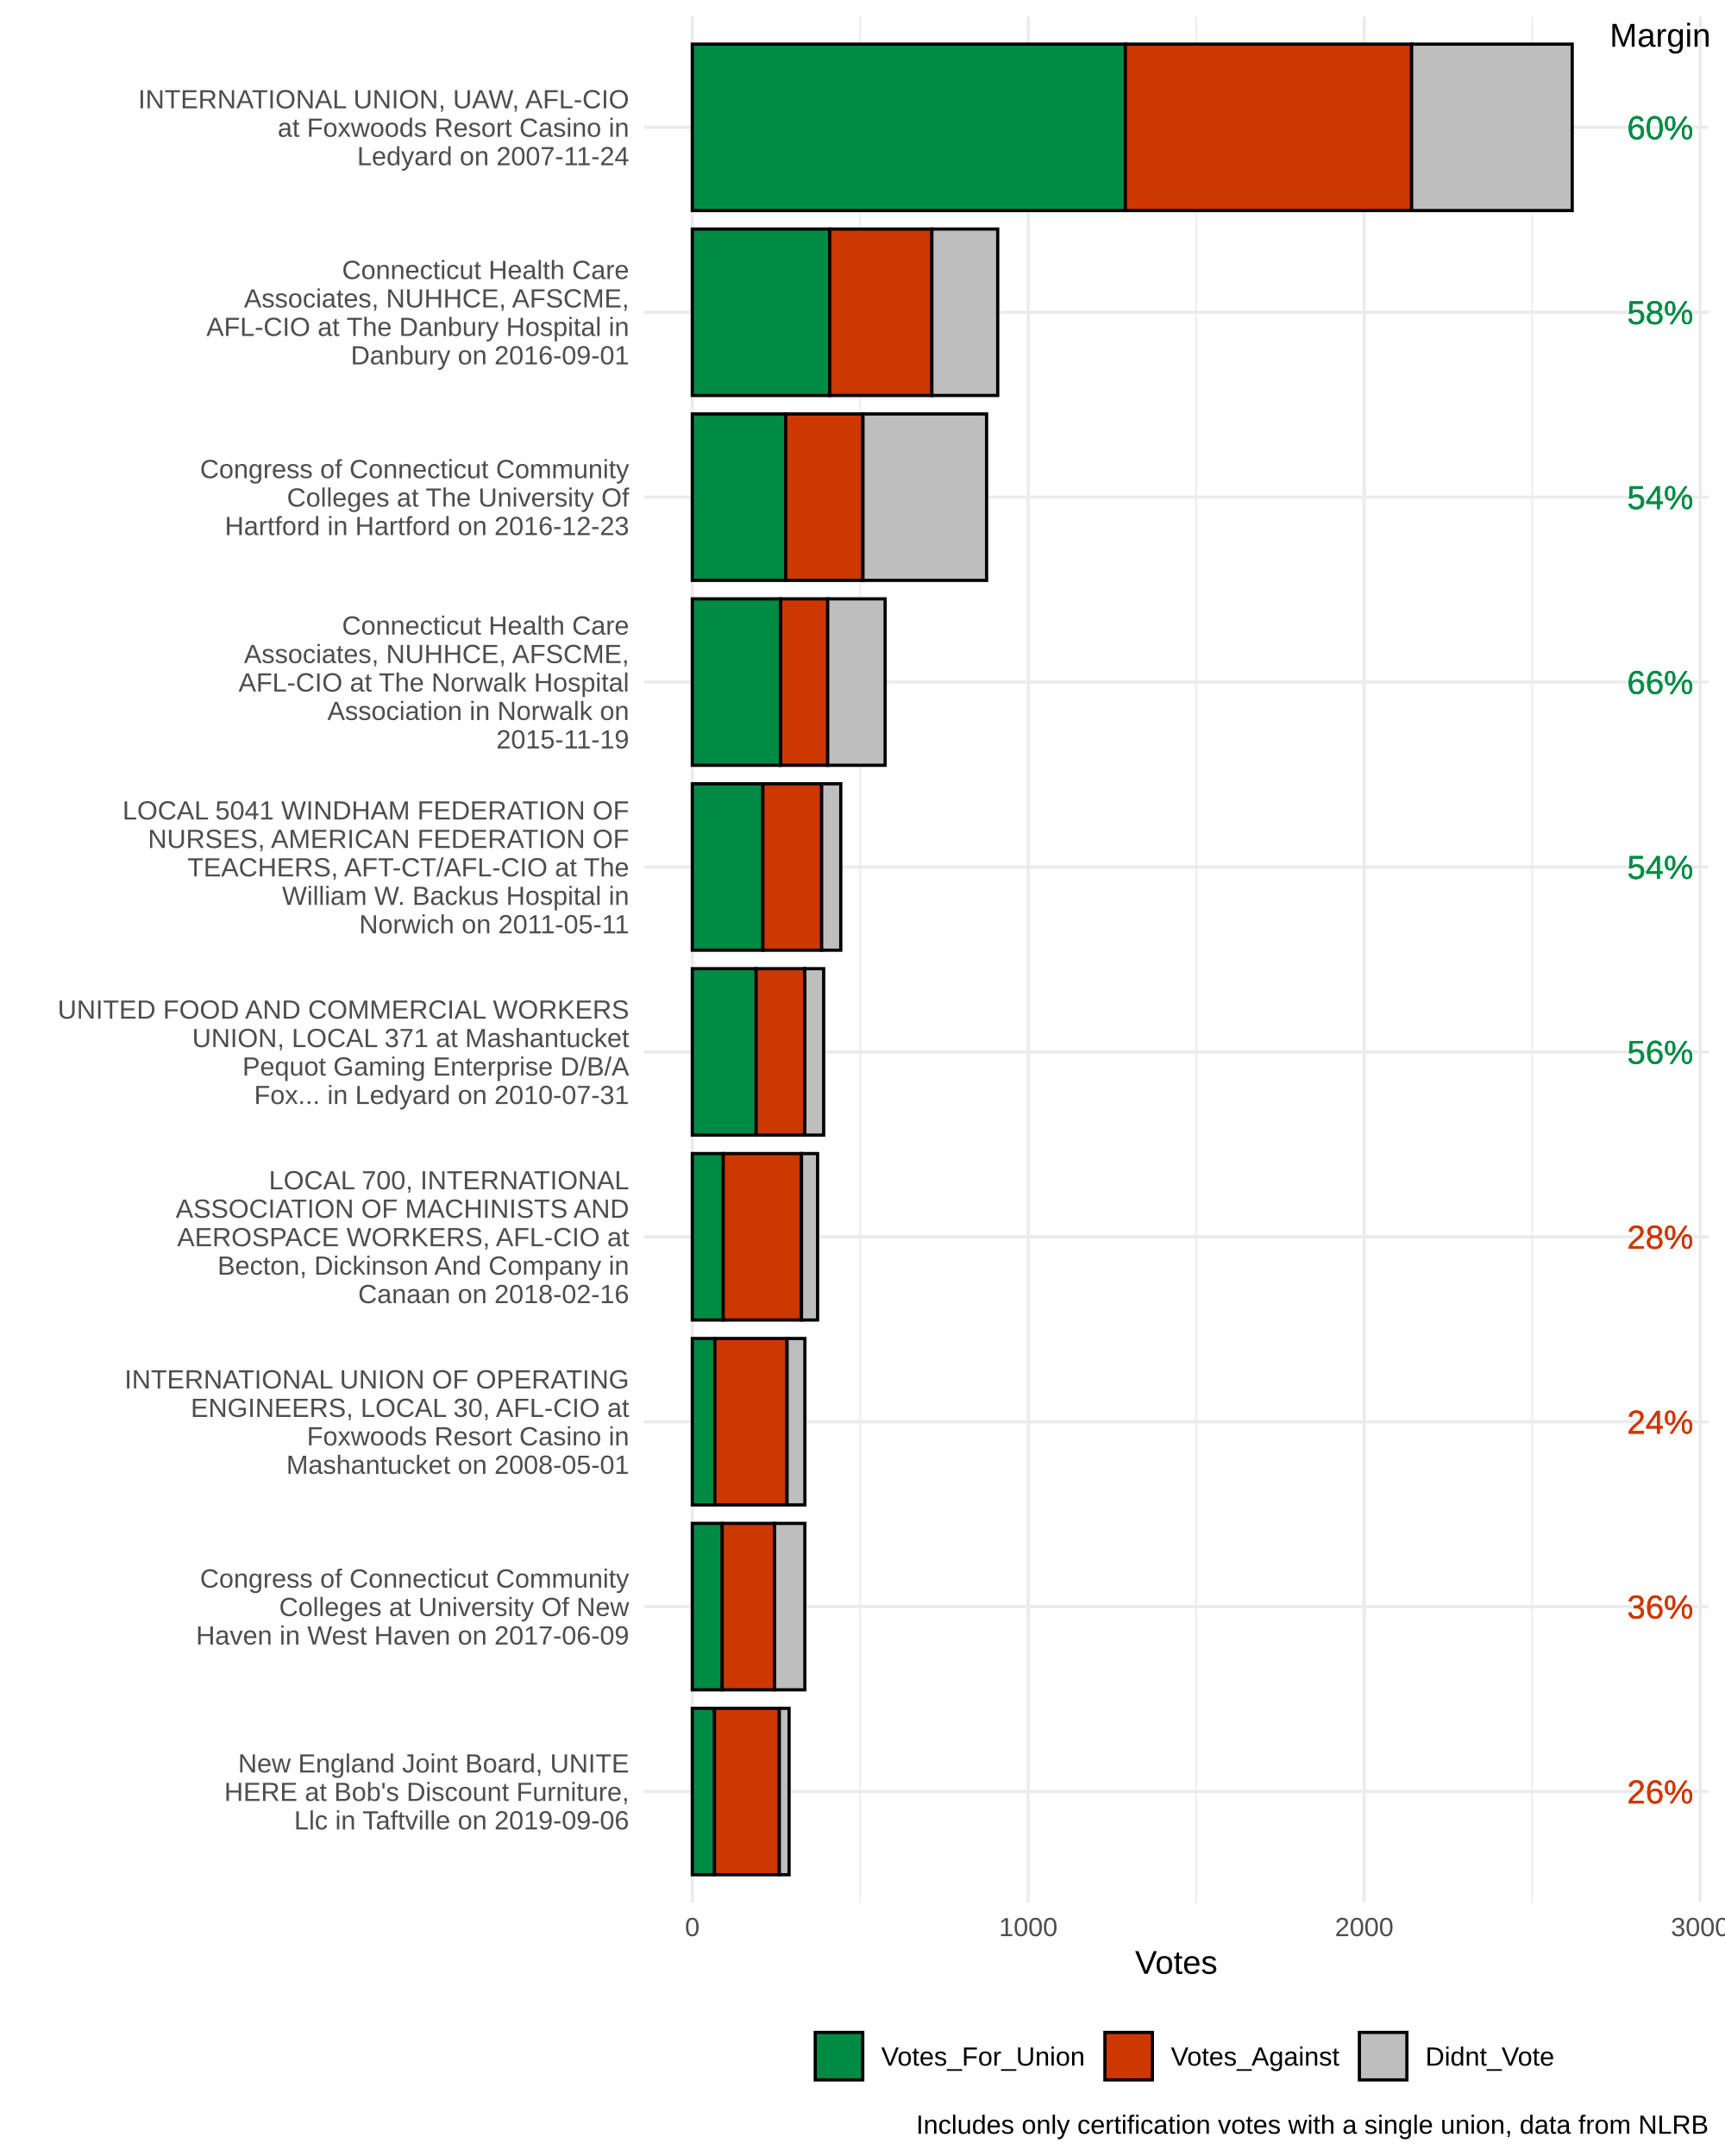
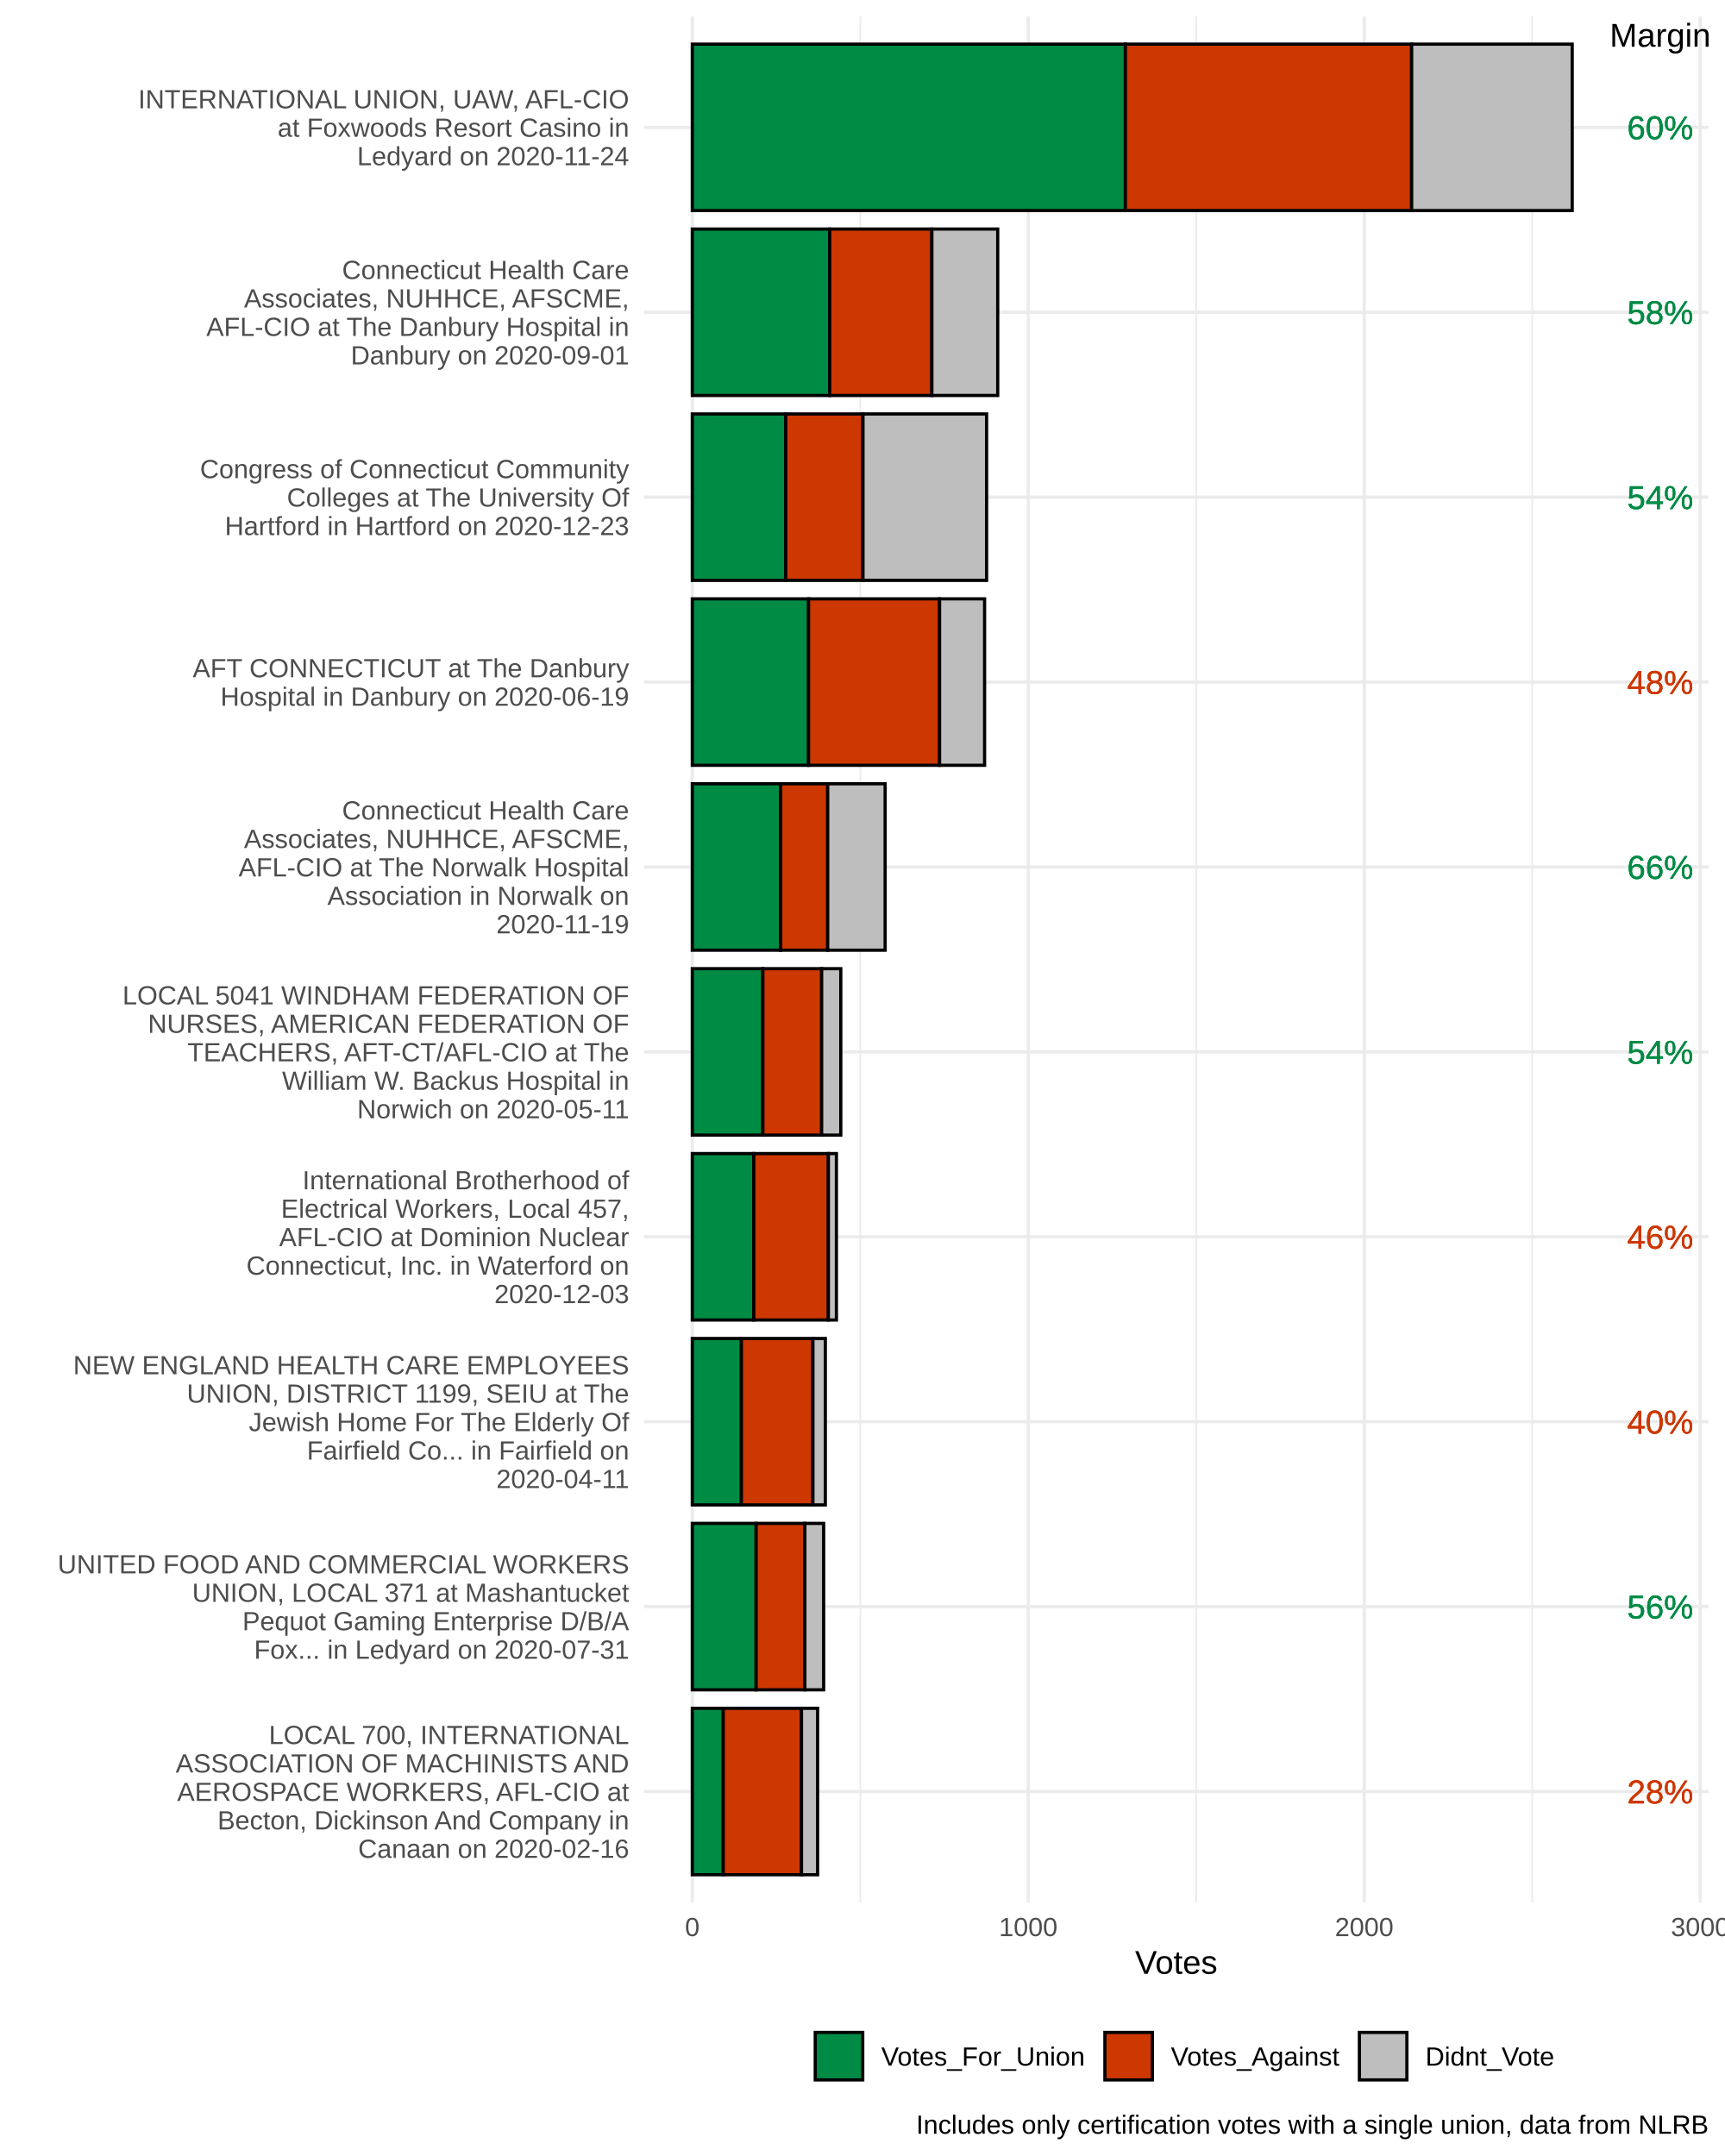
<svg xmlns="http://www.w3.org/2000/svg" class="svglite" width="576.00pt" height="720.00pt" viewBox="0 0 576.00 720.00">
  <defs>
    <style type="text/css">
    .svglite line, .svglite polyline, .svglite polygon, .svglite path, .svglite rect, .svglite circle {
      fill: none;
      stroke: #000000;
      stroke-linecap: round;
      stroke-linejoin: round;
      stroke-miterlimit: 10.00;
    }
  </style>
  </defs>
  <rect width="100%" height="100%" style="stroke: none; fill: #FFFFFF;" />
  <defs>
    <clipPath id="cpMC4wMHw1NzYuMDB8MC4wMHw3MjAuMDA=">
      <rect x="0.00" y="0.00" width="576.00" height="720.00" />
    </clipPath>
  </defs>
  <g clip-path="url(#cpMC4wMHw1NzYuMDB8MC4wMHw3MjAuMDA=)">
</g>
  <defs>
    <clipPath id="cpMjE1LjAxfDU3MC41Mnw1LjQ4fDYzNS4zMw==">
      <rect x="215.01" y="5.48" width="355.51" height="629.85" />
    </clipPath>
  </defs>
  <g clip-path="url(#cpMjE1LjAxfDU3MC41Mnw1LjQ4fDYzNS4zMw==)">
    <polyline points="287.26,635.33 287.26,5.48 " style="stroke-width: 0.53; stroke: #EBEBEB; stroke-linecap: butt;" />
    <polyline points="399.45,635.33 399.45,5.48 " style="stroke-width: 0.53; stroke: #EBEBEB; stroke-linecap: butt;" />
    <polyline points="511.63,635.33 511.63,5.48 " style="stroke-width: 0.53; stroke: #EBEBEB; stroke-linecap: butt;" />
    <polyline points="215.01,598.28 570.52,598.28 " style="stroke-width: 1.07; stroke: #EBEBEB; stroke-linecap: butt;" />
    <polyline points="215.01,536.53 570.52,536.53 " style="stroke-width: 1.07; stroke: #EBEBEB; stroke-linecap: butt;" />
    <polyline points="215.01,474.78 570.52,474.78 " style="stroke-width: 1.07; stroke: #EBEBEB; stroke-linecap: butt;" />
    <polyline points="215.01,413.03 570.52,413.03 " style="stroke-width: 1.07; stroke: #EBEBEB; stroke-linecap: butt;" />
    <polyline points="215.01,351.28 570.52,351.28 " style="stroke-width: 1.07; stroke: #EBEBEB; stroke-linecap: butt;" />
    <polyline points="215.01,289.53 570.52,289.53 " style="stroke-width: 1.07; stroke: #EBEBEB; stroke-linecap: butt;" />
    <polyline points="215.01,227.78 570.52,227.78 " style="stroke-width: 1.07; stroke: #EBEBEB; stroke-linecap: butt;" />
    <polyline points="215.01,166.03 570.52,166.03 " style="stroke-width: 1.07; stroke: #EBEBEB; stroke-linecap: butt;" />
    <polyline points="215.01,104.28 570.52,104.28 " style="stroke-width: 1.07; stroke: #EBEBEB; stroke-linecap: butt;" />
    <polyline points="215.01,42.53 570.52,42.53 " style="stroke-width: 1.07; stroke: #EBEBEB; stroke-linecap: butt;" />
    <polyline points="231.17,635.33 231.17,5.48 " style="stroke-width: 1.07; stroke: #EBEBEB; stroke-linecap: butt;" />
    <polyline points="343.35,635.33 343.35,5.48 " style="stroke-width: 1.07; stroke: #EBEBEB; stroke-linecap: butt;" />
    <polyline points="455.54,635.33 455.54,5.48 " style="stroke-width: 1.07; stroke: #EBEBEB; stroke-linecap: butt;" />
    <polyline points="567.72,635.33 567.72,5.48 " style="stroke-width: 1.07; stroke: #EBEBEB; stroke-linecap: butt;" />
    <rect x="231.17" y="14.74" width="144.61" height="55.58" style="stroke-width: 1.07; stroke-linecap: square; stroke-linejoin: miter; fill: #008B45;" />
    <rect x="231.17" y="76.49" width="45.88" height="55.58" style="stroke-width: 1.07; stroke-linecap: square; stroke-linejoin: miter; fill: #008B45;" />
    <rect x="231.17" y="138.24" width="31.19" height="55.58" style="stroke-width: 1.07; stroke-linecap: square; stroke-linejoin: miter; fill: #008B45;" />
-     <rect x="231.17" y="199.99" width="29.50" height="55.58" style="stroke-width: 1.07; stroke-linecap: square; stroke-linejoin: miter; fill: #008B45;" />
-     <rect x="231.17" y="261.74" width="23.56" height="55.58" style="stroke-width: 1.07; stroke-linecap: square; stroke-linejoin: miter; fill: #008B45;" />
-     <rect x="231.17" y="323.49" width="21.32" height="55.58" style="stroke-width: 1.07; stroke-linecap: square; stroke-linejoin: miter; fill: #008B45;" />
-     <rect x="231.17" y="385.24" width="10.32" height="55.58" style="stroke-width: 1.07; stroke-linecap: square; stroke-linejoin: miter; fill: #008B45;" />
-     <rect x="231.17" y="508.74" width="9.98" height="55.58" style="stroke-width: 1.07; stroke-linecap: square; stroke-linejoin: miter; fill: #008B45;" />
-     <rect x="231.17" y="446.99" width="7.52" height="55.58" style="stroke-width: 1.07; stroke-linecap: square; stroke-linejoin: miter; fill: #008B45;" />
-     <rect x="231.17" y="570.49" width="7.40" height="55.58" style="stroke-width: 1.07; stroke-linecap: square; stroke-linejoin: miter; fill: #008B45;" />
+     <rect x="231.17" y="199.99" width="38.82" height="55.58" style="stroke-width: 1.07; stroke-linecap: square; stroke-linejoin: miter; fill: #008B45;" />
+     <rect x="231.17" y="261.74" width="29.50" height="55.58" style="stroke-width: 1.07; stroke-linecap: square; stroke-linejoin: miter; fill: #008B45;" />
+     <rect x="231.17" y="323.49" width="23.56" height="55.58" style="stroke-width: 1.07; stroke-linecap: square; stroke-linejoin: miter; fill: #008B45;" />
+     <rect x="231.17" y="385.24" width="20.53" height="55.58" style="stroke-width: 1.07; stroke-linecap: square; stroke-linejoin: miter; fill: #008B45;" />
+     <rect x="231.17" y="446.99" width="16.38" height="55.58" style="stroke-width: 1.07; stroke-linecap: square; stroke-linejoin: miter; fill: #008B45;" />
+     <rect x="231.17" y="508.74" width="21.32" height="55.58" style="stroke-width: 1.07; stroke-linecap: square; stroke-linejoin: miter; fill: #008B45;" />
+     <rect x="231.17" y="570.49" width="10.32" height="55.58" style="stroke-width: 1.07; stroke-linecap: square; stroke-linejoin: miter; fill: #008B45;" />
    <rect x="375.77" y="14.74" width="95.58" height="55.58" style="stroke-width: 1.07; stroke-linecap: square; stroke-linejoin: miter; fill: #CD3700;" />
    <rect x="277.05" y="76.49" width="34.10" height="55.58" style="stroke-width: 1.07; stroke-linecap: square; stroke-linejoin: miter; fill: #CD3700;" />
    <rect x="262.36" y="138.24" width="25.80" height="55.58" style="stroke-width: 1.07; stroke-linecap: square; stroke-linejoin: miter; fill: #CD3700;" />
-     <rect x="260.67" y="199.99" width="15.71" height="55.58" style="stroke-width: 1.07; stroke-linecap: square; stroke-linejoin: miter; fill: #CD3700;" />
-     <rect x="254.73" y="261.74" width="19.63" height="55.58" style="stroke-width: 1.07; stroke-linecap: square; stroke-linejoin: miter; fill: #CD3700;" />
-     <rect x="252.48" y="323.49" width="16.27" height="55.58" style="stroke-width: 1.07; stroke-linecap: square; stroke-linejoin: miter; fill: #CD3700;" />
-     <rect x="241.49" y="385.24" width="26.14" height="55.58" style="stroke-width: 1.07; stroke-linecap: square; stroke-linejoin: miter; fill: #CD3700;" />
-     <rect x="241.15" y="508.74" width="17.50" height="55.58" style="stroke-width: 1.07; stroke-linecap: square; stroke-linejoin: miter; fill: #CD3700;" />
-     <rect x="238.69" y="446.99" width="24.12" height="55.58" style="stroke-width: 1.07; stroke-linecap: square; stroke-linejoin: miter; fill: #CD3700;" />
-     <rect x="238.57" y="570.49" width="21.65" height="55.58" style="stroke-width: 1.07; stroke-linecap: square; stroke-linejoin: miter; fill: #CD3700;" />
+     <rect x="269.99" y="199.99" width="43.75" height="55.58" style="stroke-width: 1.07; stroke-linecap: square; stroke-linejoin: miter; fill: #CD3700;" />
+     <rect x="260.67" y="261.74" width="15.71" height="55.58" style="stroke-width: 1.07; stroke-linecap: square; stroke-linejoin: miter; fill: #CD3700;" />
+     <rect x="254.73" y="323.49" width="19.63" height="55.58" style="stroke-width: 1.07; stroke-linecap: square; stroke-linejoin: miter; fill: #CD3700;" />
+     <rect x="251.70" y="385.24" width="24.90" height="55.58" style="stroke-width: 1.07; stroke-linecap: square; stroke-linejoin: miter; fill: #CD3700;" />
+     <rect x="247.55" y="446.99" width="23.90" height="55.58" style="stroke-width: 1.07; stroke-linecap: square; stroke-linejoin: miter; fill: #CD3700;" />
+     <rect x="252.48" y="508.74" width="16.27" height="55.58" style="stroke-width: 1.07; stroke-linecap: square; stroke-linejoin: miter; fill: #CD3700;" />
+     <rect x="241.49" y="570.49" width="26.14" height="55.58" style="stroke-width: 1.07; stroke-linecap: square; stroke-linejoin: miter; fill: #CD3700;" />
    <rect x="471.36" y="14.74" width="53.62" height="55.58" style="stroke-width: 1.07; stroke-linecap: square; stroke-linejoin: miter; fill: #BEBEBE;" />
    <rect x="311.16" y="76.49" width="21.99" height="55.58" style="stroke-width: 1.07; stroke-linecap: square; stroke-linejoin: miter; fill: #BEBEBE;" />
    <rect x="288.16" y="138.24" width="41.28" height="55.58" style="stroke-width: 1.07; stroke-linecap: square; stroke-linejoin: miter; fill: #BEBEBE;" />
-     <rect x="276.38" y="199.99" width="19.18" height="55.58" style="stroke-width: 1.07; stroke-linecap: square; stroke-linejoin: miter; fill: #BEBEBE;" />
-     <rect x="274.36" y="261.74" width="6.39" height="55.58" style="stroke-width: 1.07; stroke-linecap: square; stroke-linejoin: miter; fill: #BEBEBE;" />
-     <rect x="268.75" y="323.49" width="6.28" height="55.58" style="stroke-width: 1.07; stroke-linecap: square; stroke-linejoin: miter; fill: #BEBEBE;" />
-     <rect x="267.63" y="385.24" width="5.38" height="55.58" style="stroke-width: 1.07; stroke-linecap: square; stroke-linejoin: miter; fill: #BEBEBE;" />
-     <rect x="258.65" y="508.74" width="10.10" height="55.58" style="stroke-width: 1.07; stroke-linecap: square; stroke-linejoin: miter; fill: #BEBEBE;" />
-     <rect x="262.81" y="446.99" width="5.95" height="55.58" style="stroke-width: 1.07; stroke-linecap: square; stroke-linejoin: miter; fill: #BEBEBE;" />
-     <rect x="260.23" y="570.49" width="3.25" height="55.58" style="stroke-width: 1.07; stroke-linecap: square; stroke-linejoin: miter; fill: #BEBEBE;" />
+     <rect x="313.74" y="199.99" width="15.03" height="55.58" style="stroke-width: 1.07; stroke-linecap: square; stroke-linejoin: miter; fill: #BEBEBE;" />
+     <rect x="276.38" y="261.74" width="19.18" height="55.58" style="stroke-width: 1.07; stroke-linecap: square; stroke-linejoin: miter; fill: #BEBEBE;" />
+     <rect x="274.36" y="323.49" width="6.39" height="55.58" style="stroke-width: 1.07; stroke-linecap: square; stroke-linejoin: miter; fill: #BEBEBE;" />
+     <rect x="276.60" y="385.24" width="2.69" height="55.58" style="stroke-width: 1.07; stroke-linecap: square; stroke-linejoin: miter; fill: #BEBEBE;" />
+     <rect x="271.44" y="446.99" width="4.15" height="55.58" style="stroke-width: 1.07; stroke-linecap: square; stroke-linejoin: miter; fill: #BEBEBE;" />
+     <rect x="268.75" y="508.74" width="6.28" height="55.58" style="stroke-width: 1.07; stroke-linecap: square; stroke-linejoin: miter; fill: #BEBEBE;" />
+     <rect x="267.63" y="570.49" width="5.38" height="55.58" style="stroke-width: 1.07; stroke-linecap: square; stroke-linejoin: miter; fill: #BEBEBE;" />
    <text x="554.36" y="46.49" text-anchor="middle" style="font-size: 11.04px; fill: #008B45; font-family: Arial;" textLength="22.08px" lengthAdjust="spacingAndGlyphs">60%</text>
    <text x="554.36" y="108.24" text-anchor="middle" style="font-size: 11.04px; fill: #008B45; font-family: Arial;" textLength="22.08px" lengthAdjust="spacingAndGlyphs">58%</text>
    <text x="554.36" y="169.99" text-anchor="middle" style="font-size: 11.04px; fill: #008B45; font-family: Arial;" textLength="22.08px" lengthAdjust="spacingAndGlyphs">54%</text>
-     <text x="554.36" y="231.74" text-anchor="middle" style="font-size: 11.04px; fill: #008B45; font-family: Arial;" textLength="22.08px" lengthAdjust="spacingAndGlyphs">66%</text>
-     <text x="554.36" y="293.49" text-anchor="middle" style="font-size: 11.04px; fill: #008B45; font-family: Arial;" textLength="22.08px" lengthAdjust="spacingAndGlyphs">54%</text>
-     <text x="554.36" y="355.24" text-anchor="middle" style="font-size: 11.04px; fill: #008B45; font-family: Arial;" textLength="22.08px" lengthAdjust="spacingAndGlyphs">56%</text>
-     <text x="554.36" y="416.99" text-anchor="middle" style="font-size: 11.04px; fill: #CD3700; font-family: Arial;" textLength="22.08px" lengthAdjust="spacingAndGlyphs">28%</text>
-     <text x="554.36" y="540.49" text-anchor="middle" style="font-size: 11.04px; fill: #CD3700; font-family: Arial;" textLength="22.08px" lengthAdjust="spacingAndGlyphs">36%</text>
-     <text x="554.36" y="478.74" text-anchor="middle" style="font-size: 11.04px; fill: #CD3700; font-family: Arial;" textLength="22.08px" lengthAdjust="spacingAndGlyphs">24%</text>
-     <text x="554.36" y="602.24" text-anchor="middle" style="font-size: 11.04px; fill: #CD3700; font-family: Arial;" textLength="22.08px" lengthAdjust="spacingAndGlyphs">26%</text>
+     <text x="554.36" y="231.74" text-anchor="middle" style="font-size: 11.04px; fill: #CD3700; font-family: Arial;" textLength="22.08px" lengthAdjust="spacingAndGlyphs">48%</text>
+     <text x="554.36" y="293.49" text-anchor="middle" style="font-size: 11.04px; fill: #008B45; font-family: Arial;" textLength="22.08px" lengthAdjust="spacingAndGlyphs">66%</text>
+     <text x="554.36" y="355.24" text-anchor="middle" style="font-size: 11.04px; fill: #008B45; font-family: Arial;" textLength="22.08px" lengthAdjust="spacingAndGlyphs">54%</text>
+     <text x="554.36" y="416.99" text-anchor="middle" style="font-size: 11.04px; fill: #CD3700; font-family: Arial;" textLength="22.08px" lengthAdjust="spacingAndGlyphs">46%</text>
+     <text x="554.36" y="478.74" text-anchor="middle" style="font-size: 11.04px; fill: #CD3700; font-family: Arial;" textLength="22.08px" lengthAdjust="spacingAndGlyphs">40%</text>
+     <text x="554.36" y="540.49" text-anchor="middle" style="font-size: 11.04px; fill: #008B45; font-family: Arial;" textLength="22.08px" lengthAdjust="spacingAndGlyphs">56%</text>
+     <text x="554.36" y="602.24" text-anchor="middle" style="font-size: 11.04px; fill: #CD3700; font-family: Arial;" textLength="22.08px" lengthAdjust="spacingAndGlyphs">28%</text>
    <text x="554.36" y="46.49" text-anchor="middle" style="font-size: 11.04px; fill: #008B45; font-family: Arial;" textLength="22.08px" lengthAdjust="spacingAndGlyphs">60%</text>
    <text x="554.36" y="108.24" text-anchor="middle" style="font-size: 11.04px; fill: #008B45; font-family: Arial;" textLength="22.08px" lengthAdjust="spacingAndGlyphs">58%</text>
    <text x="554.36" y="169.99" text-anchor="middle" style="font-size: 11.04px; fill: #008B45; font-family: Arial;" textLength="22.08px" lengthAdjust="spacingAndGlyphs">54%</text>
-     <text x="554.36" y="231.74" text-anchor="middle" style="font-size: 11.04px; fill: #008B45; font-family: Arial;" textLength="22.08px" lengthAdjust="spacingAndGlyphs">66%</text>
-     <text x="554.36" y="293.49" text-anchor="middle" style="font-size: 11.04px; fill: #008B45; font-family: Arial;" textLength="22.08px" lengthAdjust="spacingAndGlyphs">54%</text>
-     <text x="554.36" y="355.24" text-anchor="middle" style="font-size: 11.04px; fill: #008B45; font-family: Arial;" textLength="22.08px" lengthAdjust="spacingAndGlyphs">56%</text>
-     <text x="554.36" y="416.99" text-anchor="middle" style="font-size: 11.04px; fill: #CD3700; font-family: Arial;" textLength="22.08px" lengthAdjust="spacingAndGlyphs">28%</text>
-     <text x="554.36" y="540.49" text-anchor="middle" style="font-size: 11.04px; fill: #CD3700; font-family: Arial;" textLength="22.08px" lengthAdjust="spacingAndGlyphs">36%</text>
-     <text x="554.36" y="478.74" text-anchor="middle" style="font-size: 11.04px; fill: #CD3700; font-family: Arial;" textLength="22.08px" lengthAdjust="spacingAndGlyphs">24%</text>
-     <text x="554.36" y="602.24" text-anchor="middle" style="font-size: 11.04px; fill: #CD3700; font-family: Arial;" textLength="22.08px" lengthAdjust="spacingAndGlyphs">26%</text>
+     <text x="554.36" y="231.74" text-anchor="middle" style="font-size: 11.04px; fill: #CD3700; font-family: Arial;" textLength="22.08px" lengthAdjust="spacingAndGlyphs">48%</text>
+     <text x="554.36" y="293.49" text-anchor="middle" style="font-size: 11.04px; fill: #008B45; font-family: Arial;" textLength="22.08px" lengthAdjust="spacingAndGlyphs">66%</text>
+     <text x="554.36" y="355.24" text-anchor="middle" style="font-size: 11.04px; fill: #008B45; font-family: Arial;" textLength="22.08px" lengthAdjust="spacingAndGlyphs">54%</text>
+     <text x="554.36" y="416.99" text-anchor="middle" style="font-size: 11.04px; fill: #CD3700; font-family: Arial;" textLength="22.08px" lengthAdjust="spacingAndGlyphs">46%</text>
+     <text x="554.36" y="478.74" text-anchor="middle" style="font-size: 11.04px; fill: #CD3700; font-family: Arial;" textLength="22.08px" lengthAdjust="spacingAndGlyphs">40%</text>
+     <text x="554.36" y="540.49" text-anchor="middle" style="font-size: 11.04px; fill: #008B45; font-family: Arial;" textLength="22.08px" lengthAdjust="spacingAndGlyphs">56%</text>
+     <text x="554.36" y="602.24" text-anchor="middle" style="font-size: 11.04px; fill: #CD3700; font-family: Arial;" textLength="22.08px" lengthAdjust="spacingAndGlyphs">28%</text>
    <text x="554.36" y="46.49" text-anchor="middle" style="font-size: 11.04px; fill: #008B45; font-family: Arial;" textLength="22.08px" lengthAdjust="spacingAndGlyphs">60%</text>
    <text x="554.36" y="108.24" text-anchor="middle" style="font-size: 11.04px; fill: #008B45; font-family: Arial;" textLength="22.08px" lengthAdjust="spacingAndGlyphs">58%</text>
    <text x="554.36" y="169.99" text-anchor="middle" style="font-size: 11.04px; fill: #008B45; font-family: Arial;" textLength="22.08px" lengthAdjust="spacingAndGlyphs">54%</text>
-     <text x="554.36" y="231.74" text-anchor="middle" style="font-size: 11.04px; fill: #008B45; font-family: Arial;" textLength="22.08px" lengthAdjust="spacingAndGlyphs">66%</text>
-     <text x="554.36" y="293.49" text-anchor="middle" style="font-size: 11.04px; fill: #008B45; font-family: Arial;" textLength="22.08px" lengthAdjust="spacingAndGlyphs">54%</text>
-     <text x="554.36" y="355.24" text-anchor="middle" style="font-size: 11.04px; fill: #008B45; font-family: Arial;" textLength="22.08px" lengthAdjust="spacingAndGlyphs">56%</text>
-     <text x="554.36" y="416.99" text-anchor="middle" style="font-size: 11.04px; fill: #CD3700; font-family: Arial;" textLength="22.08px" lengthAdjust="spacingAndGlyphs">28%</text>
-     <text x="554.36" y="540.49" text-anchor="middle" style="font-size: 11.04px; fill: #CD3700; font-family: Arial;" textLength="22.08px" lengthAdjust="spacingAndGlyphs">36%</text>
-     <text x="554.36" y="478.74" text-anchor="middle" style="font-size: 11.04px; fill: #CD3700; font-family: Arial;" textLength="22.08px" lengthAdjust="spacingAndGlyphs">24%</text>
-     <text x="554.36" y="602.24" text-anchor="middle" style="font-size: 11.04px; fill: #CD3700; font-family: Arial;" textLength="22.08px" lengthAdjust="spacingAndGlyphs">26%</text>
+     <text x="554.36" y="231.74" text-anchor="middle" style="font-size: 11.04px; fill: #CD3700; font-family: Arial;" textLength="22.08px" lengthAdjust="spacingAndGlyphs">48%</text>
+     <text x="554.36" y="293.49" text-anchor="middle" style="font-size: 11.04px; fill: #008B45; font-family: Arial;" textLength="22.08px" lengthAdjust="spacingAndGlyphs">66%</text>
+     <text x="554.36" y="355.24" text-anchor="middle" style="font-size: 11.04px; fill: #008B45; font-family: Arial;" textLength="22.08px" lengthAdjust="spacingAndGlyphs">54%</text>
+     <text x="554.36" y="416.99" text-anchor="middle" style="font-size: 11.04px; fill: #CD3700; font-family: Arial;" textLength="22.08px" lengthAdjust="spacingAndGlyphs">46%</text>
+     <text x="554.36" y="478.74" text-anchor="middle" style="font-size: 11.04px; fill: #CD3700; font-family: Arial;" textLength="22.08px" lengthAdjust="spacingAndGlyphs">40%</text>
+     <text x="554.36" y="540.49" text-anchor="middle" style="font-size: 11.04px; fill: #008B45; font-family: Arial;" textLength="22.08px" lengthAdjust="spacingAndGlyphs">56%</text>
+     <text x="554.36" y="602.24" text-anchor="middle" style="font-size: 11.04px; fill: #CD3700; font-family: Arial;" textLength="22.08px" lengthAdjust="spacingAndGlyphs">28%</text>
    <text x="554.36" y="15.61" text-anchor="middle" style="font-size: 11.04px; font-family: Arial;" textLength="33.71px" lengthAdjust="spacingAndGlyphs">Margin</text>
  </g>
  <g clip-path="url(#cpMC4wMHw1NzYuMDB8MC4wMHw3MjAuMDA=)">
-     <text x="210.08" y="591.93" text-anchor="end" style="font-size: 8.80px; fill: #4D4D4D; font-family: Arial;" textLength="130.55px" lengthAdjust="spacingAndGlyphs">New England Joint Board, UNITE</text>
-     <text x="210.08" y="601.43" text-anchor="end" style="font-size: 8.80px; fill: #4D4D4D; font-family: Arial;" textLength="135.15px" lengthAdjust="spacingAndGlyphs">HERE at Bob's Discount Furniture,</text>
-     <text x="210.08" y="610.94" text-anchor="end" style="font-size: 8.80px; fill: #4D4D4D; font-family: Arial;" textLength="112.98px" lengthAdjust="spacingAndGlyphs">Llc in Taftville on 2019-09-06</text>
-     <text x="210.08" y="530.18" text-anchor="end" style="font-size: 8.80px; fill: #4D4D4D; font-family: Arial;" textLength="143.27px" lengthAdjust="spacingAndGlyphs">Congress of Connecticut Community</text>
-     <text x="210.08" y="539.68" text-anchor="end" style="font-size: 8.80px; fill: #4D4D4D; font-family: Arial;" textLength="116.83px" lengthAdjust="spacingAndGlyphs">Colleges at University Of New</text>
-     <text x="210.08" y="549.19" text-anchor="end" style="font-size: 8.80px; fill: #4D4D4D; font-family: Arial;" textLength="144.78px" lengthAdjust="spacingAndGlyphs">Haven in West Haven on 2017-06-09</text>
-     <text x="210.08" y="463.68" text-anchor="end" style="font-size: 8.80px; fill: #4D4D4D; font-family: Arial;" textLength="170.03px" lengthAdjust="spacingAndGlyphs">INTERNATIONAL UNION OF OPERATING</text>
-     <text x="210.08" y="473.18" text-anchor="end" style="font-size: 8.80px; fill: #4D4D4D; font-family: Arial;" textLength="147.12px" lengthAdjust="spacingAndGlyphs">ENGINEERS, LOCAL 30, AFL-CIO at</text>
-     <text x="210.08" y="482.69" text-anchor="end" style="font-size: 8.80px; fill: #4D4D4D; font-family: Arial;" textLength="107.58px" lengthAdjust="spacingAndGlyphs">Foxwoods Resort Casino in</text>
-     <text x="210.08" y="492.19" text-anchor="end" style="font-size: 8.80px; fill: #4D4D4D; font-family: Arial;" textLength="114.49px" lengthAdjust="spacingAndGlyphs">Mashantucket on 2008-05-01</text>
-     <text x="210.08" y="397.18" text-anchor="end" style="font-size: 8.80px; fill: #4D4D4D; font-family: Arial;" textLength="121.23px" lengthAdjust="spacingAndGlyphs">LOCAL 700, INTERNATIONAL</text>
-     <text x="210.08" y="406.68" text-anchor="end" style="font-size: 8.80px; fill: #4D4D4D; font-family: Arial;" textLength="152.45px" lengthAdjust="spacingAndGlyphs">ASSOCIATION OF MACHINISTS AND</text>
-     <text x="210.08" y="416.18" text-anchor="end" style="font-size: 8.80px; fill: #4D4D4D; font-family: Arial;" textLength="151.99px" lengthAdjust="spacingAndGlyphs">AEROSPACE WORKERS, AFL-CIO at</text>
-     <text x="210.08" y="425.69" text-anchor="end" style="font-size: 8.80px; fill: #4D4D4D; font-family: Arial;" textLength="137.91px" lengthAdjust="spacingAndGlyphs">Becton, Dickinson And Company in</text>
-     <text x="210.08" y="435.19" text-anchor="end" style="font-size: 8.80px; fill: #4D4D4D; font-family: Arial;" textLength="90.53px" lengthAdjust="spacingAndGlyphs">Canaan on 2018-02-16</text>
-     <text x="210.08" y="340.18" text-anchor="end" style="font-size: 8.80px; fill: #4D4D4D; font-family: Arial;" textLength="191.53px" lengthAdjust="spacingAndGlyphs">UNITED FOOD AND COMMERCIAL WORKERS</text>
-     <text x="210.08" y="349.68" text-anchor="end" style="font-size: 8.80px; fill: #4D4D4D; font-family: Arial;" textLength="146.20px" lengthAdjust="spacingAndGlyphs">UNION, LOCAL 371 at Mashantucket</text>
-     <text x="210.08" y="359.19" text-anchor="end" style="font-size: 8.80px; fill: #4D4D4D; font-family: Arial;" textLength="129.10px" lengthAdjust="spacingAndGlyphs">Pequot Gaming Enterprise D/B/A</text>
-     <text x="210.08" y="368.69" text-anchor="end" style="font-size: 8.80px; fill: #4D4D4D; font-family: Arial;" textLength="125.23px" lengthAdjust="spacingAndGlyphs">Fox... in Ledyard on 2010-07-31</text>
-     <text x="210.08" y="273.68" text-anchor="end" style="font-size: 8.80px; fill: #4D4D4D; font-family: Arial;" textLength="170.08px" lengthAdjust="spacingAndGlyphs">LOCAL 5041 WINDHAM FEDERATION OF</text>
-     <text x="210.08" y="283.18" text-anchor="end" style="font-size: 8.80px; fill: #4D4D4D; font-family: Arial;" textLength="161.73px" lengthAdjust="spacingAndGlyphs">NURSES, AMERICAN FEDERATION OF</text>
-     <text x="210.08" y="292.68" text-anchor="end" style="font-size: 8.80px; fill: #4D4D4D; font-family: Arial;" textLength="148.56px" lengthAdjust="spacingAndGlyphs">TEACHERS, AFT-CT/AFL-CIO at The</text>
-     <text x="210.08" y="302.19" text-anchor="end" style="font-size: 8.80px; fill: #4D4D4D; font-family: Arial;" textLength="116.32px" lengthAdjust="spacingAndGlyphs">William W. Backus Hospital in</text>
-     <text x="210.08" y="311.69" text-anchor="end" style="font-size: 8.80px; fill: #4D4D4D; font-family: Arial;" textLength="91.48px" lengthAdjust="spacingAndGlyphs">Norwich on 2011-05-11</text>
-     <text x="210.08" y="211.93" text-anchor="end" style="font-size: 8.80px; fill: #4D4D4D; font-family: Arial;" textLength="95.85px" lengthAdjust="spacingAndGlyphs">Connecticut Health Care</text>
-     <text x="210.08" y="221.43" text-anchor="end" style="font-size: 8.80px; fill: #4D4D4D; font-family: Arial;" textLength="129.02px" lengthAdjust="spacingAndGlyphs">Associates, NUHHCE, AFSCME,</text>
-     <text x="210.08" y="230.93" text-anchor="end" style="font-size: 8.80px; fill: #4D4D4D; font-family: Arial;" textLength="130.51px" lengthAdjust="spacingAndGlyphs">AFL-CIO at The Norwalk Hospital</text>
-     <text x="210.08" y="240.44" text-anchor="end" style="font-size: 8.80px; fill: #4D4D4D; font-family: Arial;" textLength="100.73px" lengthAdjust="spacingAndGlyphs">Association in Norwalk on</text>
-     <text x="210.08" y="249.94" text-anchor="end" style="font-size: 8.80px; fill: #4D4D4D; font-family: Arial;" textLength="45.03px" lengthAdjust="spacingAndGlyphs">2015-11-19</text>
+     <text x="210.08" y="582.43" text-anchor="end" style="font-size: 8.80px; fill: #4D4D4D; font-family: Arial;" textLength="121.23px" lengthAdjust="spacingAndGlyphs">LOCAL 700, INTERNATIONAL</text>
+     <text x="210.08" y="591.93" text-anchor="end" style="font-size: 8.80px; fill: #4D4D4D; font-family: Arial;" textLength="152.45px" lengthAdjust="spacingAndGlyphs">ASSOCIATION OF MACHINISTS AND</text>
+     <text x="210.08" y="601.43" text-anchor="end" style="font-size: 8.80px; fill: #4D4D4D; font-family: Arial;" textLength="151.99px" lengthAdjust="spacingAndGlyphs">AEROSPACE WORKERS, AFL-CIO at</text>
+     <text x="210.08" y="610.94" text-anchor="end" style="font-size: 8.80px; fill: #4D4D4D; font-family: Arial;" textLength="137.91px" lengthAdjust="spacingAndGlyphs">Becton, Dickinson And Company in</text>
+     <text x="210.08" y="620.44" text-anchor="end" style="font-size: 8.80px; fill: #4D4D4D; font-family: Arial;" textLength="90.53px" lengthAdjust="spacingAndGlyphs">Canaan on 2020-02-16</text>
+     <text x="210.08" y="525.43" text-anchor="end" style="font-size: 8.80px; fill: #4D4D4D; font-family: Arial;" textLength="191.53px" lengthAdjust="spacingAndGlyphs">UNITED FOOD AND COMMERCIAL WORKERS</text>
+     <text x="210.08" y="534.93" text-anchor="end" style="font-size: 8.80px; fill: #4D4D4D; font-family: Arial;" textLength="146.20px" lengthAdjust="spacingAndGlyphs">UNION, LOCAL 371 at Mashantucket</text>
+     <text x="210.08" y="544.44" text-anchor="end" style="font-size: 8.80px; fill: #4D4D4D; font-family: Arial;" textLength="129.10px" lengthAdjust="spacingAndGlyphs">Pequot Gaming Enterprise D/B/A</text>
+     <text x="210.08" y="553.94" text-anchor="end" style="font-size: 8.80px; fill: #4D4D4D; font-family: Arial;" textLength="125.23px" lengthAdjust="spacingAndGlyphs">Fox... in Ledyard on 2020-07-31</text>
+     <text x="210.08" y="458.93" text-anchor="end" style="font-size: 8.80px; fill: #4D4D4D; font-family: Arial;" textLength="186.22px" lengthAdjust="spacingAndGlyphs">NEW ENGLAND HEALTH CARE EMPLOYEES</text>
+     <text x="210.08" y="468.43" text-anchor="end" style="font-size: 8.80px; fill: #4D4D4D; font-family: Arial;" textLength="148.57px" lengthAdjust="spacingAndGlyphs">UNION, DISTRICT 1199, SEIU at The</text>
+     <text x="210.08" y="477.93" text-anchor="end" style="font-size: 8.80px; fill: #4D4D4D; font-family: Arial;" textLength="127.10px" lengthAdjust="spacingAndGlyphs">Jewish Home For The Elderly Of</text>
+     <text x="210.08" y="487.44" text-anchor="end" style="font-size: 8.80px; fill: #4D4D4D; font-family: Arial;" textLength="107.54px" lengthAdjust="spacingAndGlyphs">Fairfield Co... in Fairfield on</text>
+     <text x="210.08" y="496.94" text-anchor="end" style="font-size: 8.80px; fill: #4D4D4D; font-family: Arial;" textLength="45.03px" lengthAdjust="spacingAndGlyphs">2020-04-11</text>
+     <text x="210.08" y="397.18" text-anchor="end" style="font-size: 8.80px; fill: #4D4D4D; font-family: Arial;" textLength="109.09px" lengthAdjust="spacingAndGlyphs">International Brotherhood of</text>
+     <text x="210.08" y="406.68" text-anchor="end" style="font-size: 8.80px; fill: #4D4D4D; font-family: Arial;" textLength="116.37px" lengthAdjust="spacingAndGlyphs">Electrical Workers, Local 457,</text>
+     <text x="210.08" y="416.18" text-anchor="end" style="font-size: 8.80px; fill: #4D4D4D; font-family: Arial;" textLength="116.84px" lengthAdjust="spacingAndGlyphs">AFL-CIO at Dominion Nuclear</text>
+     <text x="210.08" y="425.69" text-anchor="end" style="font-size: 8.80px; fill: #4D4D4D; font-family: Arial;" textLength="128.11px" lengthAdjust="spacingAndGlyphs">Connecticut, Inc. in Waterford on</text>
+     <text x="210.08" y="435.19" text-anchor="end" style="font-size: 8.80px; fill: #4D4D4D; font-family: Arial;" textLength="45.03px" lengthAdjust="spacingAndGlyphs">2020-12-03</text>
+     <text x="210.08" y="335.43" text-anchor="end" style="font-size: 8.80px; fill: #4D4D4D; font-family: Arial;" textLength="170.08px" lengthAdjust="spacingAndGlyphs">LOCAL 5041 WINDHAM FEDERATION OF</text>
+     <text x="210.08" y="344.93" text-anchor="end" style="font-size: 8.80px; fill: #4D4D4D; font-family: Arial;" textLength="161.73px" lengthAdjust="spacingAndGlyphs">NURSES, AMERICAN FEDERATION OF</text>
+     <text x="210.08" y="354.43" text-anchor="end" style="font-size: 8.80px; fill: #4D4D4D; font-family: Arial;" textLength="148.56px" lengthAdjust="spacingAndGlyphs">TEACHERS, AFT-CT/AFL-CIO at The</text>
+     <text x="210.08" y="363.94" text-anchor="end" style="font-size: 8.80px; fill: #4D4D4D; font-family: Arial;" textLength="116.32px" lengthAdjust="spacingAndGlyphs">William W. Backus Hospital in</text>
+     <text x="210.08" y="373.44" text-anchor="end" style="font-size: 8.80px; fill: #4D4D4D; font-family: Arial;" textLength="91.48px" lengthAdjust="spacingAndGlyphs">Norwich on 2020-05-11</text>
+     <text x="210.08" y="273.68" text-anchor="end" style="font-size: 8.80px; fill: #4D4D4D; font-family: Arial;" textLength="95.85px" lengthAdjust="spacingAndGlyphs">Connecticut Health Care</text>
+     <text x="210.08" y="283.18" text-anchor="end" style="font-size: 8.80px; fill: #4D4D4D; font-family: Arial;" textLength="129.02px" lengthAdjust="spacingAndGlyphs">Associates, NUHHCE, AFSCME,</text>
+     <text x="210.08" y="292.68" text-anchor="end" style="font-size: 8.80px; fill: #4D4D4D; font-family: Arial;" textLength="130.51px" lengthAdjust="spacingAndGlyphs">AFL-CIO at The Norwalk Hospital</text>
+     <text x="210.08" y="302.19" text-anchor="end" style="font-size: 8.80px; fill: #4D4D4D; font-family: Arial;" textLength="100.73px" lengthAdjust="spacingAndGlyphs">Association in Norwalk on</text>
+     <text x="210.08" y="311.69" text-anchor="end" style="font-size: 8.80px; fill: #4D4D4D; font-family: Arial;" textLength="45.03px" lengthAdjust="spacingAndGlyphs">2020-11-19</text>
+     <text x="210.08" y="226.18" text-anchor="end" style="font-size: 8.80px; fill: #4D4D4D; font-family: Arial;" textLength="146.13px" lengthAdjust="spacingAndGlyphs">AFT CONNECTICUT at The Danbury</text>
+     <text x="210.08" y="235.69" text-anchor="end" style="font-size: 8.80px; fill: #4D4D4D; font-family: Arial;" textLength="136.48px" lengthAdjust="spacingAndGlyphs">Hospital in Danbury on 2020-06-19</text>
    <text x="210.08" y="159.68" text-anchor="end" style="font-size: 8.80px; fill: #4D4D4D; font-family: Arial;" textLength="143.27px" lengthAdjust="spacingAndGlyphs">Congress of Connecticut Community</text>
    <text x="210.08" y="169.18" text-anchor="end" style="font-size: 8.80px; fill: #4D4D4D; font-family: Arial;" textLength="114.39px" lengthAdjust="spacingAndGlyphs">Colleges at The University Of</text>
-     <text x="210.08" y="178.69" text-anchor="end" style="font-size: 8.80px; fill: #4D4D4D; font-family: Arial;" textLength="134.99px" lengthAdjust="spacingAndGlyphs">Hartford in Hartford on 2016-12-23</text>
+     <text x="210.08" y="178.69" text-anchor="end" style="font-size: 8.80px; fill: #4D4D4D; font-family: Arial;" textLength="134.99px" lengthAdjust="spacingAndGlyphs">Hartford in Hartford on 2020-12-23</text>
    <text x="210.08" y="93.18" text-anchor="end" style="font-size: 8.80px; fill: #4D4D4D; font-family: Arial;" textLength="95.85px" lengthAdjust="spacingAndGlyphs">Connecticut Health Care</text>
    <text x="210.08" y="102.68" text-anchor="end" style="font-size: 8.80px; fill: #4D4D4D; font-family: Arial;" textLength="129.02px" lengthAdjust="spacingAndGlyphs">Associates, NUHHCE, AFSCME,</text>
    <text x="210.08" y="112.19" text-anchor="end" style="font-size: 8.80px; fill: #4D4D4D; font-family: Arial;" textLength="141.29px" lengthAdjust="spacingAndGlyphs">AFL-CIO at The Danbury Hospital in</text>
-     <text x="210.08" y="121.69" text-anchor="end" style="font-size: 8.80px; fill: #4D4D4D; font-family: Arial;" textLength="92.97px" lengthAdjust="spacingAndGlyphs">Danbury on 2016-09-01</text>
+     <text x="210.08" y="121.69" text-anchor="end" style="font-size: 8.80px; fill: #4D4D4D; font-family: Arial;" textLength="92.97px" lengthAdjust="spacingAndGlyphs">Danbury on 2020-09-01</text>
    <text x="210.08" y="36.18" text-anchor="end" style="font-size: 8.80px; fill: #4D4D4D; font-family: Arial;" textLength="166.12px" lengthAdjust="spacingAndGlyphs">INTERNATIONAL UNION, UAW, AFL-CIO</text>
    <text x="210.08" y="45.68" text-anchor="end" style="font-size: 8.80px; fill: #4D4D4D; font-family: Arial;" textLength="117.35px" lengthAdjust="spacingAndGlyphs">at Foxwoods Resort Casino in</text>
-     <text x="210.08" y="55.19" text-anchor="end" style="font-size: 8.80px; fill: #4D4D4D; font-family: Arial;" textLength="91.51px" lengthAdjust="spacingAndGlyphs">Ledyard on 2007-11-24</text>
+     <text x="210.08" y="55.19" text-anchor="end" style="font-size: 8.80px; fill: #4D4D4D; font-family: Arial;" textLength="91.51px" lengthAdjust="spacingAndGlyphs">Ledyard on 2020-11-24</text>
    <text x="231.17" y="646.57" text-anchor="middle" style="font-size: 8.80px; fill: #4D4D4D; font-family: Arial;" textLength="4.90px" lengthAdjust="spacingAndGlyphs">0</text>
    <text x="343.35" y="646.57" text-anchor="middle" style="font-size: 8.80px; fill: #4D4D4D; font-family: Arial;" textLength="19.58px" lengthAdjust="spacingAndGlyphs">1000</text>
    <text x="455.54" y="646.57" text-anchor="middle" style="font-size: 8.80px; fill: #4D4D4D; font-family: Arial;" textLength="19.58px" lengthAdjust="spacingAndGlyphs">2000</text>
    <text x="567.72" y="646.57" text-anchor="middle" style="font-size: 8.80px; fill: #4D4D4D; font-family: Arial;" textLength="19.58px" lengthAdjust="spacingAndGlyphs">3000</text>
    <text x="392.77" y="659.15" text-anchor="middle" style="font-size: 11.00px; font-family: Arial;" textLength="28.13px" lengthAdjust="spacingAndGlyphs">Votes</text>
    <rect x="272.22" y="678.73" width="15.86" height="15.86" style="stroke-width: 1.07; stroke-linecap: square; stroke-linejoin: miter; fill: #008B45;" />
    <rect x="368.94" y="678.73" width="15.86" height="15.86" style="stroke-width: 1.07; stroke-linecap: square; stroke-linejoin: miter; fill: #CD3700;" />
    <rect x="453.92" y="678.73" width="15.86" height="15.86" style="stroke-width: 1.07; stroke-linecap: square; stroke-linejoin: miter; fill: #BEBEBE;" />
    <text x="294.27" y="689.82" style="font-size: 8.80px; font-family: Arial;" textLength="68.48px" lengthAdjust="spacingAndGlyphs">Votes_For_Union</text>
    <text x="390.99" y="689.82" style="font-size: 8.80px; font-family: Arial;" textLength="56.74px" lengthAdjust="spacingAndGlyphs">Votes_Against</text>
    <text x="475.97" y="689.82" style="font-size: 8.80px; font-family: Arial;" textLength="43.53px" lengthAdjust="spacingAndGlyphs">Didnt_Vote</text>
    <text x="570.52" y="712.57" text-anchor="end" style="font-size: 8.80px; font-family: Arial;" textLength="264.54px" lengthAdjust="spacingAndGlyphs">Includes only certification votes with a single union, data from NLRB</text>
  </g>
</svg>
